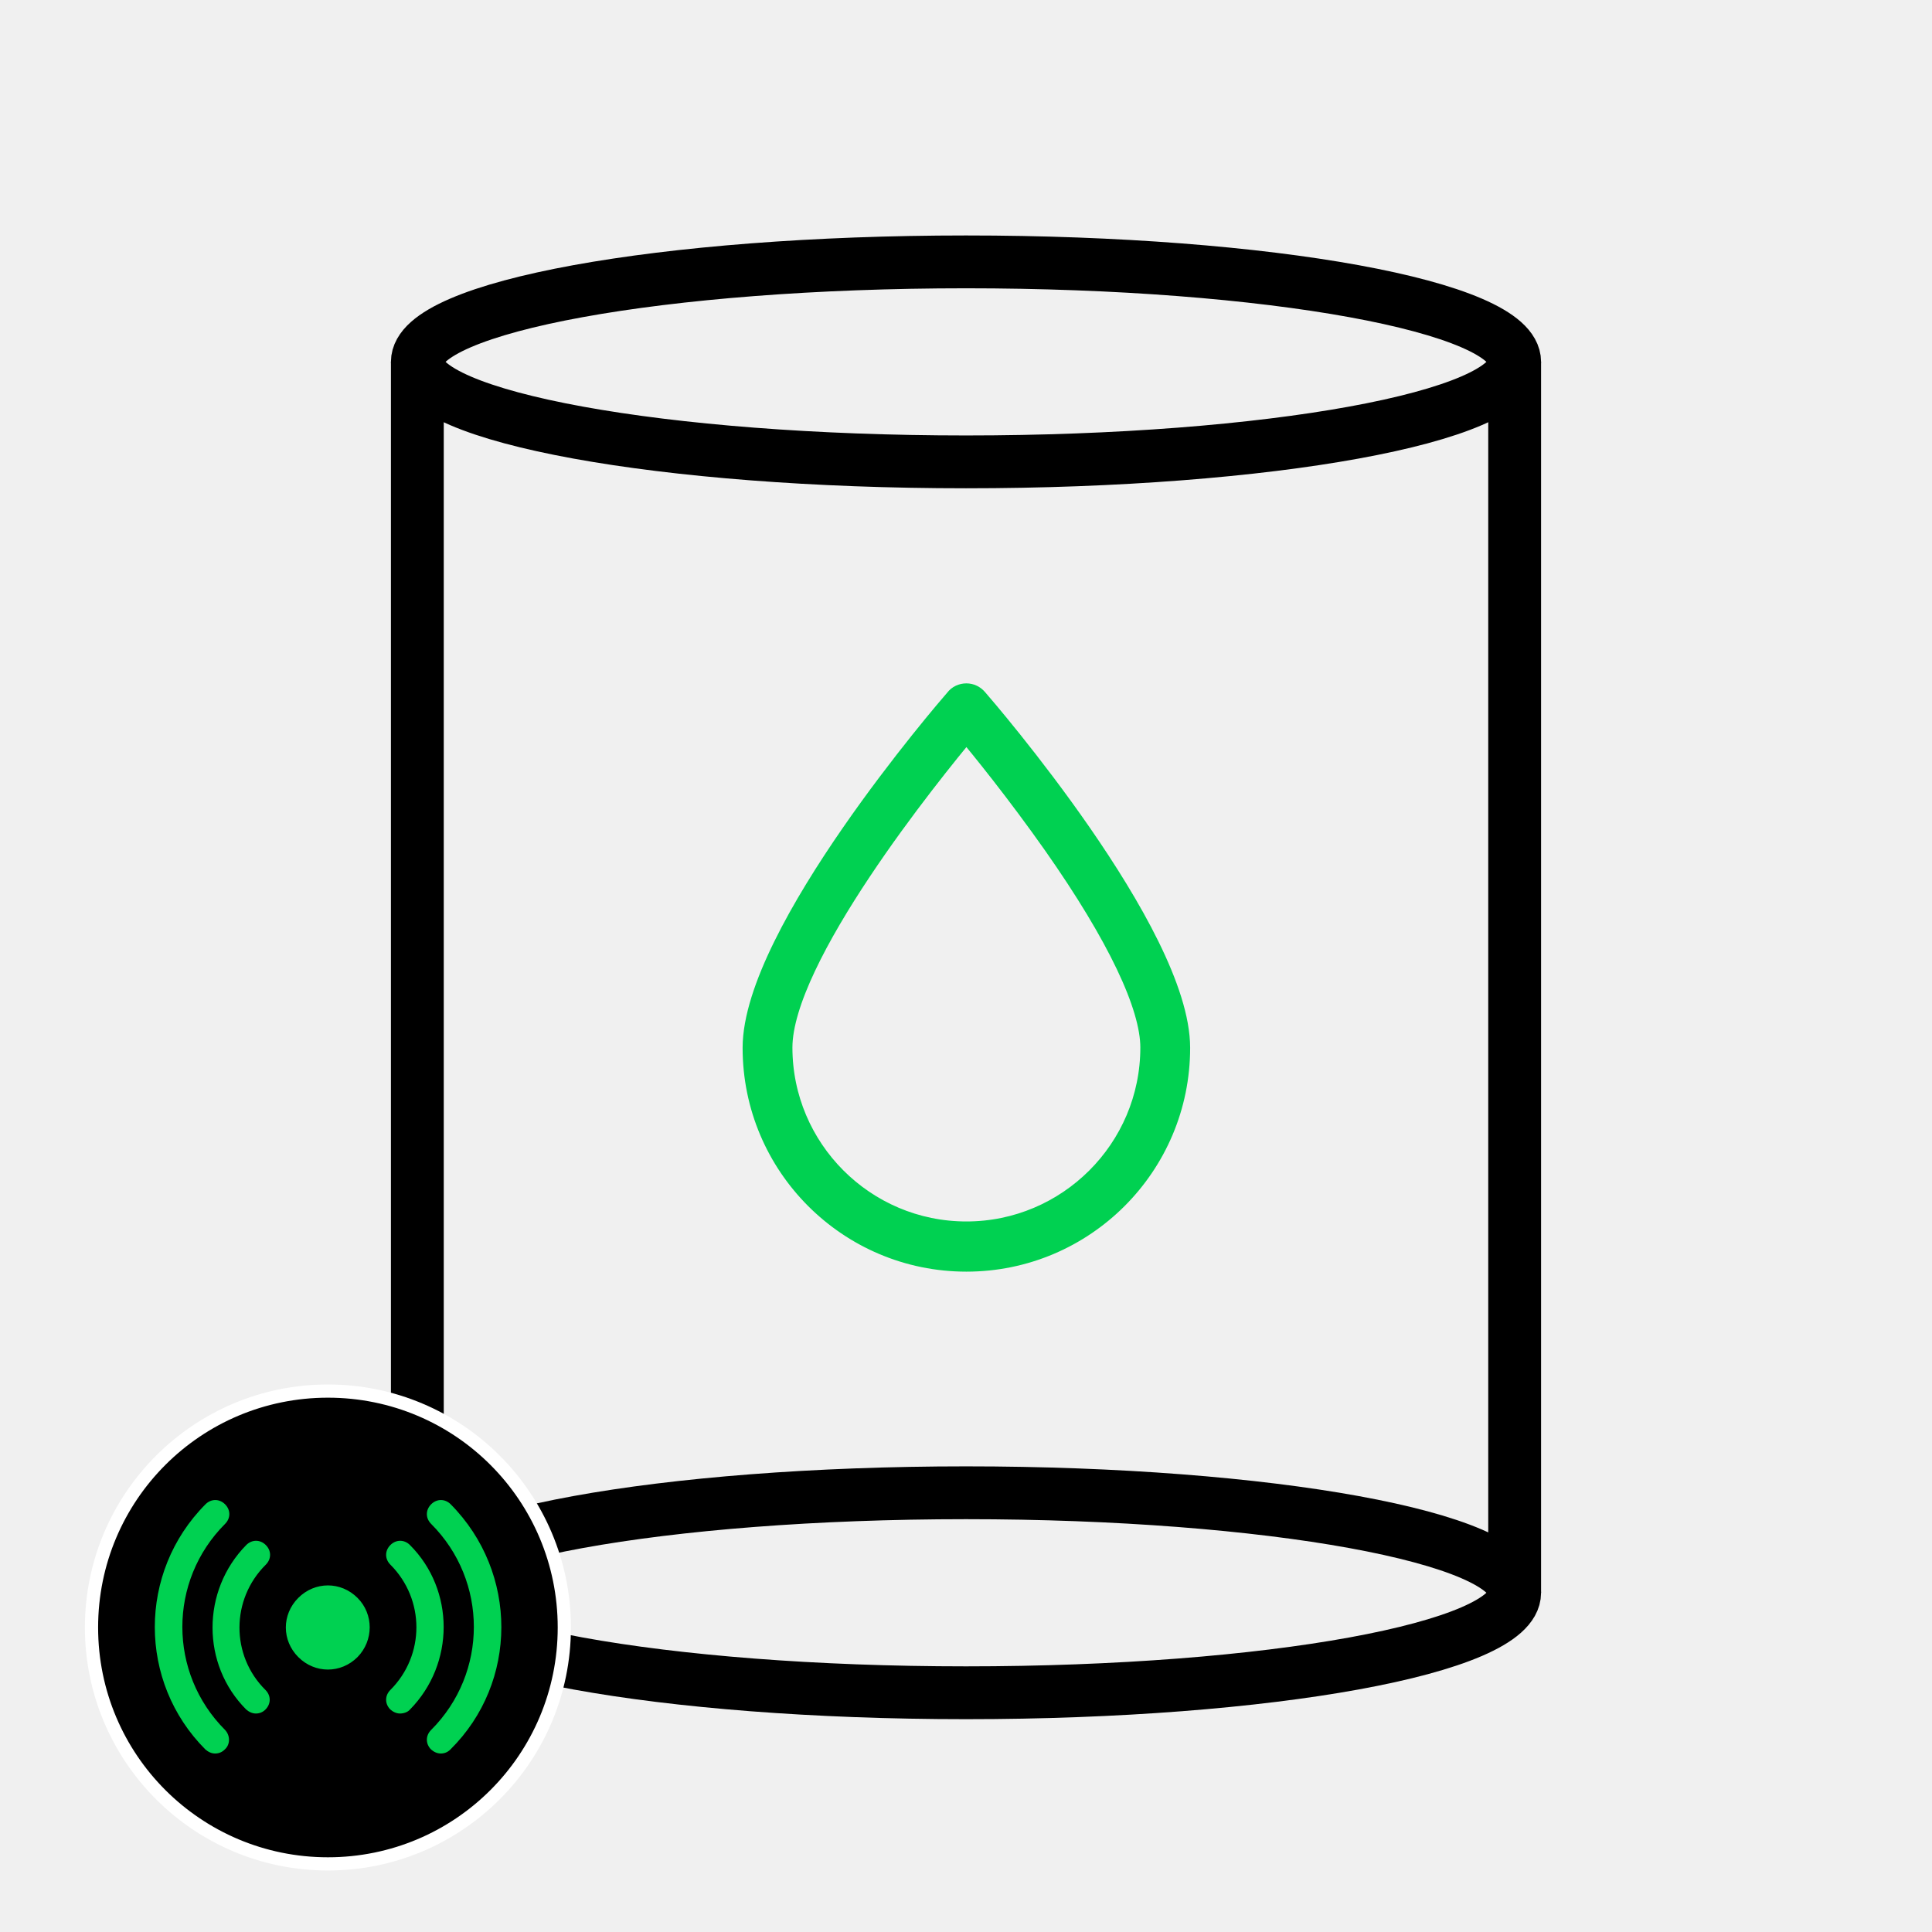
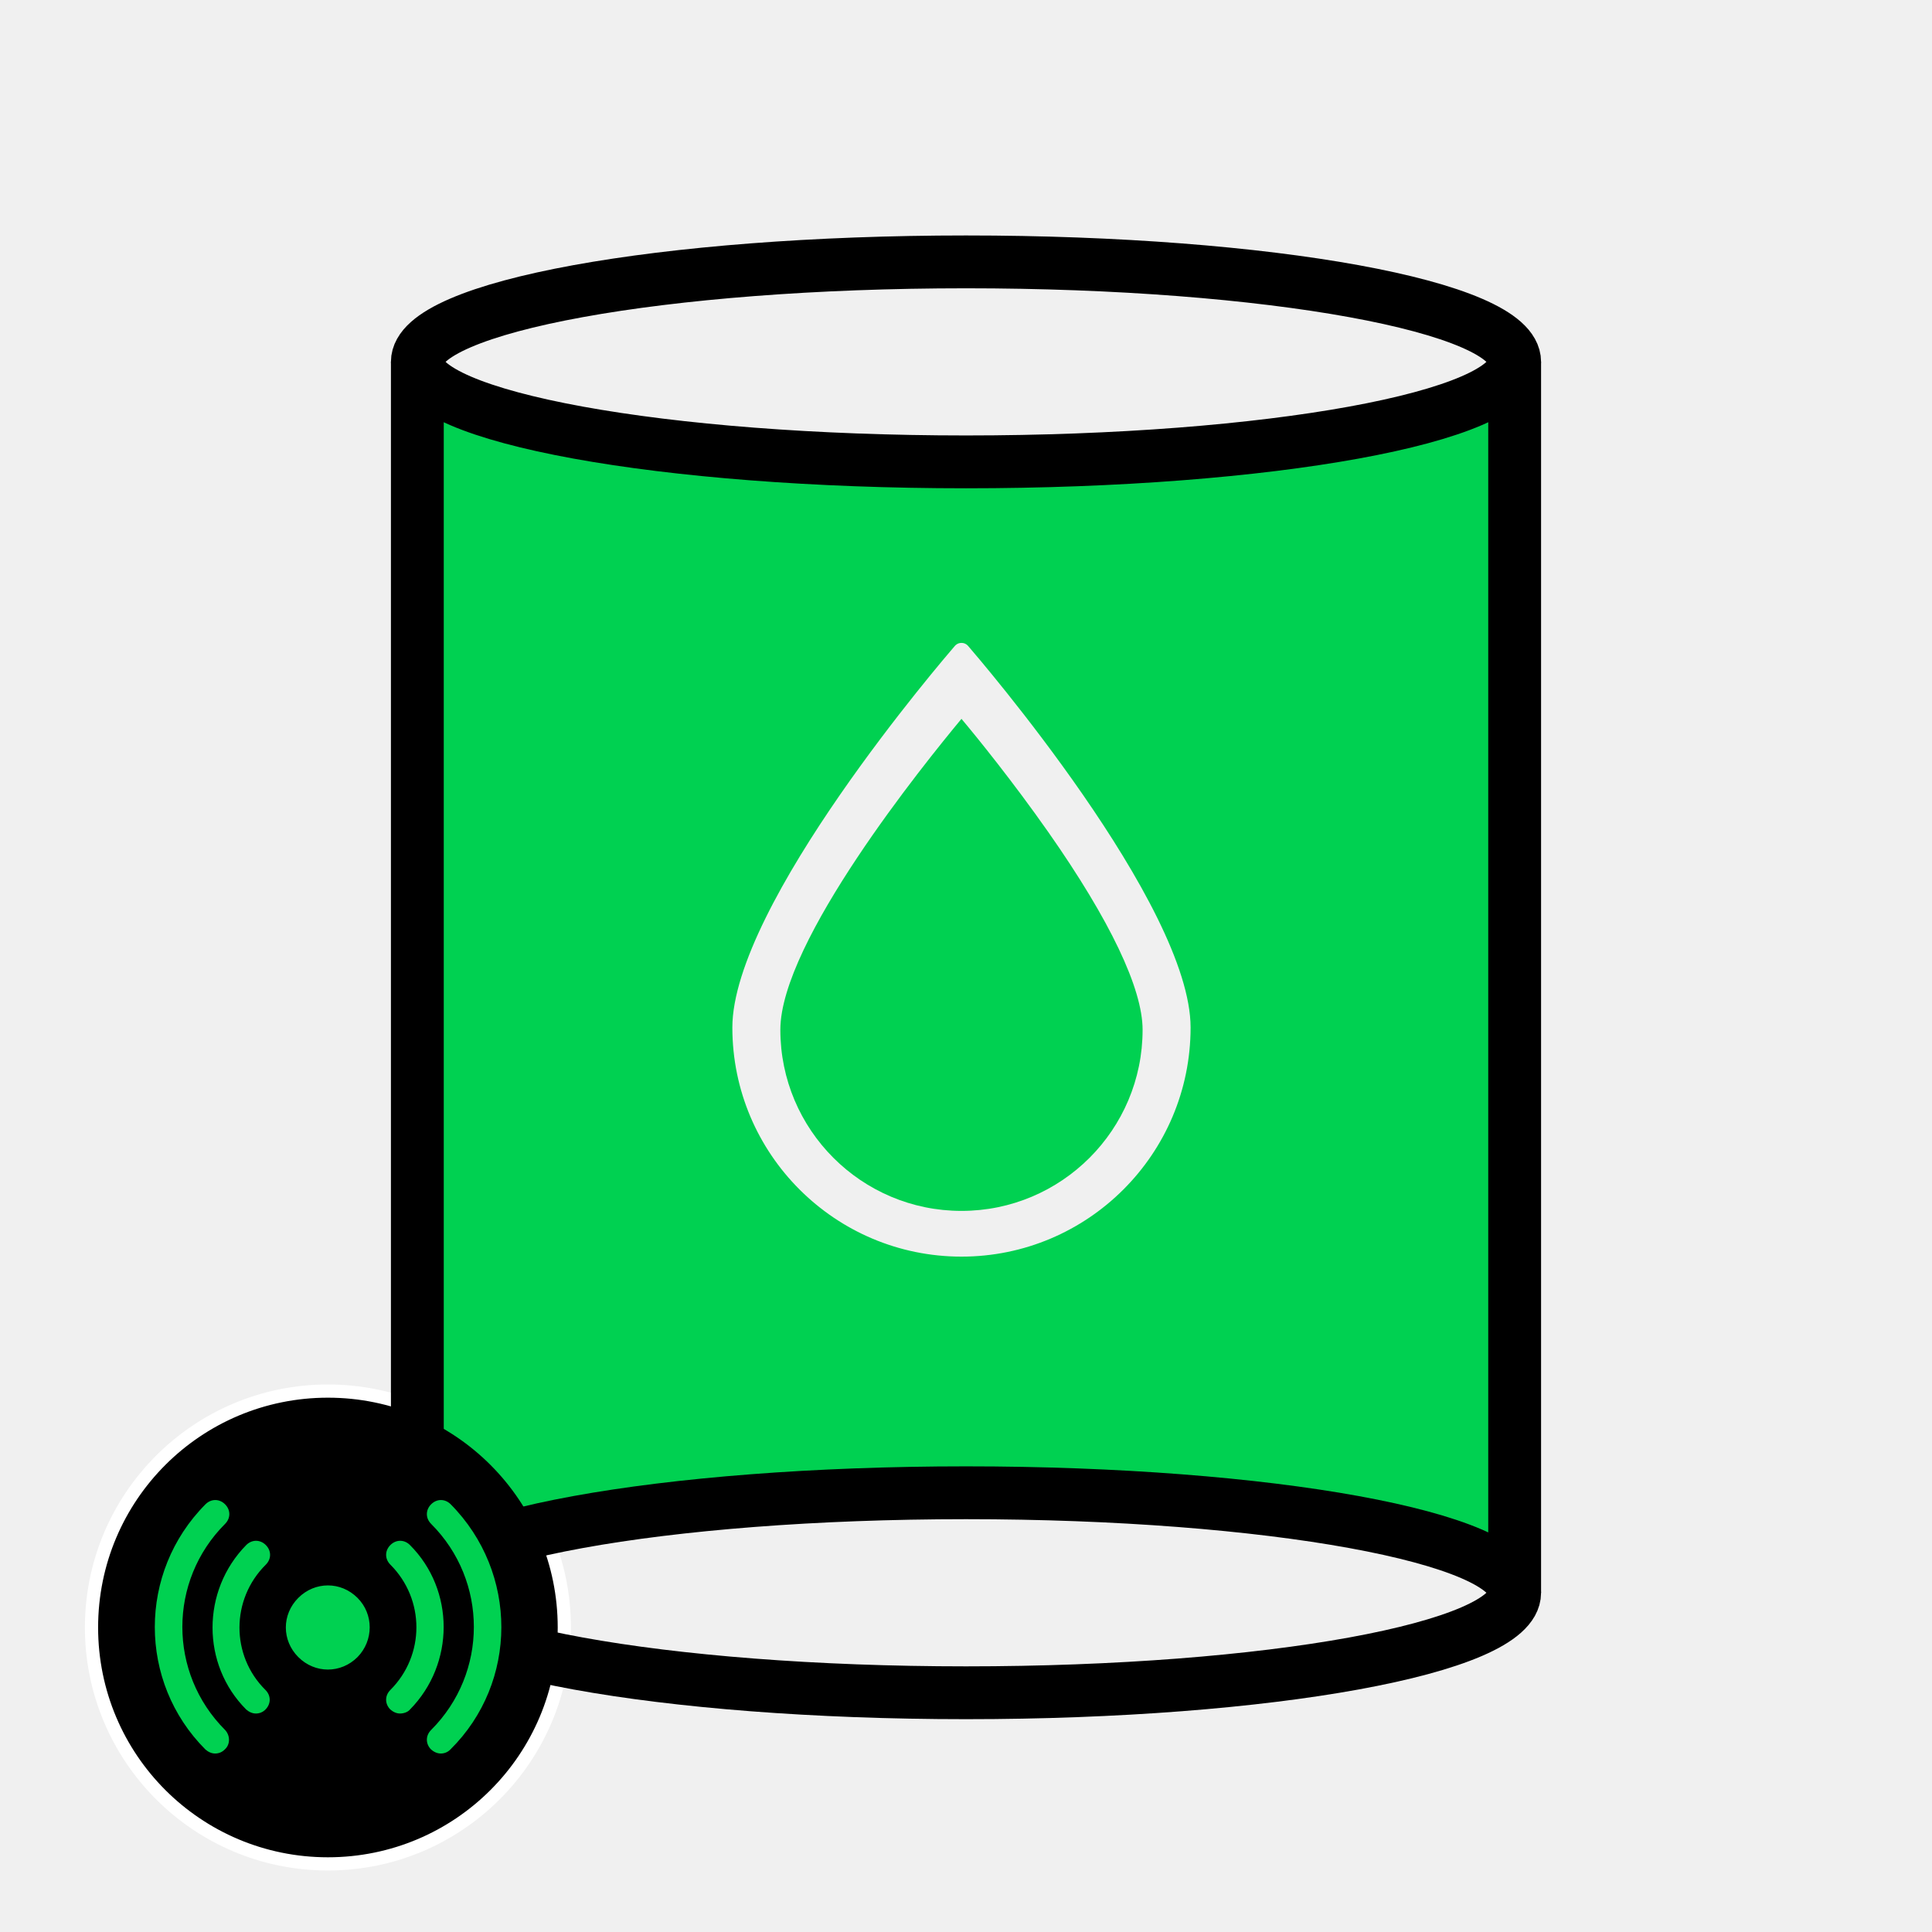
<svg xmlns="http://www.w3.org/2000/svg" version="1.1" id="Layer_1" x="0px" y="0px" viewBox="0 0 512 512" style="enable-background:new 0 0 512 512;" xml:space="preserve">
  <style type="text/css">
- 	.st0{fill:none;stroke:#000000;stroke-width:14;stroke-miterlimit:10;}
- 	.st1{fill:#00D151;stroke:#00D151;stroke-width:7;stroke-miterlimit:10;}
- 	.st2{fill:none;stroke:#FFFFFF;stroke-width:8;stroke-miterlimit:10;}
- 	.st3{fill:#00D151;}
+ 	.st0{fill:none;stroke:#FFFFFF;stroke-width:8;stroke-miterlimit:10;}
+ 	.st1{fill:#00D151;stroke:#00D151;stroke-width:2.163;stroke-miterlimit:10;}
+ 	.st2{fill:#00D151;}
+ 	.st3{fill:none;stroke:#000000;stroke-width:14;stroke-miterlimit:10;}
	.st4{stroke:#000000;stroke-miterlimit:10;}
</style>
-   <ellipse id="XMLID_1_" class="st0" cx="256" cy="422.1" rx="145.4" ry="26.5" />
-   <ellipse id="XMLID_2_" class="st0" cx="256" cy="95.9" rx="145.4" ry="26.5" />
-   <line id="XMLID_3_" class="st0" x1="110.6" y1="95.9" x2="110.6" y2="422.1" />
-   <line id="XMLID_4_" class="st0" x1="401.4" y1="95.9" x2="401.4" y2="422.1" />
-   <g id="XMLID_8_">
-     <g id="XMLID_9_">
-       <path id="XMLID_10_" class="st1" d="M258.4,185.7c-0.6-0.7-1.4-1.1-2.3-1.1c-0.9,0-1.8,0.4-2.3,1.1c-2.2,2.5-53.5,62-53.5,92    c0,30.8,25,55.8,55.8,55.8s55.8-25,55.8-55.8C311.9,247.7,260.6,188.2,258.4,185.7z M256.1,327.2c-27.4,0-49.6-22.3-49.6-49.6    c0-24.2,39.5-73,49.6-85.1c4.4,5.2,14.1,17.2,23.8,31c16.9,24.1,25.8,42.8,25.8,54.1C305.7,305,283.4,327.2,256.1,327.2z" />
-     </g>
-   </g>
-   <circle id="XMLID_24_" class="st2" cx="86.9" cy="431.3" r="60.4" />
+   <circle id="XMLID_24_" class="st0" cx="86.9" cy="431.3" r="60.4" />
+   <path id="XMLID_26_" class="st1" d="M256,122.5c-80.3,0-145.4-11.9-145.4-26.5v326.2c0-14.7,65.1-26.5,145.4-26.5  s145.4,11.9,145.4,26.5V95.9C401.4,110.6,336.3,122.5,256,122.5z M254.8,334.1c-34.1,0-61.8-27.7-61.8-61.8  c0-33.1,56.8-99,59.2-101.8c0.7-0.8,1.6-1.2,2.6-1.2s1.9,0.4,2.6,1.2c2.4,2.8,59.2,68.7,59.2,101.8  C316.6,306.4,288.9,334.1,254.8,334.1z" />
+   <path id="XMLID_31_" class="st2" d="M206.8,272.9c0,26.5,21.5,48,48,48c26.5,0,48-21.5,48-48c0-10.9-8.6-29-25-52.4  c-9.4-13.4-18.8-25-23-30C245,202.3,206.8,249.5,206.8,272.9z" />
+   <ellipse id="XMLID_2_" class="st3" cx="256" cy="95.9" rx="145.4" ry="26.5" />
+   <ellipse id="XMLID_1_" class="st3" cx="256" cy="422.1" rx="145.4" ry="26.5" />
+   <line id="XMLID_4_" class="st3" x1="401.4" y1="95.9" x2="401.4" y2="422.1" />
+   <line id="XMLID_3_" class="st3" x1="110.6" y1="95.9" x2="110.6" y2="422.1" />
  <g id="XMLID_28_">
-     <circle id="XMLID_21_" class="st3" cx="86.9" cy="431.2" r="48.5" />
+     <circle id="XMLID_21_" class="st2" cx="86.9" cy="431.2" r="48.5" />
    <g id="XMLID_18_">
      <path id="XMLID_20_" class="st4" d="M86.9,370.9c-33.4,0-60.4,27-60.4,60.4s27,60.4,60.4,60.4s60.4-27,60.4-60.4    S120.3,370.9,86.9,370.9z M59.9,464c-0.8,0.8-1.8,1.2-2.9,1.2s-2.1-0.5-2.9-1.2c-18.1-18.1-18.1-47.5,0-65.7    c1.7-1.7,4.2-1.7,5.9,0s1.7,4.2,0,5.9c-14.9,14.9-14.9,39,0,53.9C61.6,459.8,61.6,462.5,59.9,464z M70.7,447.5    c1.7,1.7,1.7,4.2,0,5.9c-0.8,0.8-1.8,1.2-2.9,1.2c-1.1,0-2.1-0.5-2.9-1.2c-12.1-12.1-12.1-32,0-44.3c1.7-1.7,4.2-1.7,5.9,0    c1.7,1.7,1.7,4.2,0,5.9C61.7,424,61.7,438.6,70.7,447.5z M95.1,439.5c-4.6,4.6-11.8,4.6-16.4,0s-4.6-11.8,0-16.4s11.8-4.6,16.4,0    C99.6,427.6,99.6,434.9,95.1,439.5z M106,454.6c-1.1,0-2.1-0.5-2.9-1.2c-1.7-1.7-1.7-4.2,0-5.9c9-9,9-23.5,0-32.5    c-1.7-1.7-1.7-4.2,0-5.9c1.7-1.7,4.2-1.7,5.9,0c12.1,12.1,12.1,32,0,44.3C108.3,454.2,107.1,454.6,106,454.6z M119.7,464    c-0.8,0.8-1.8,1.2-2.9,1.2s-2.1-0.5-2.9-1.2c-1.7-1.7-1.7-4.2,0-5.9c14.9-14.9,14.9-39,0-53.9c-1.7-1.7-1.7-4.2,0-5.9    c1.7-1.7,4.2-1.7,5.9,0C137.9,416.6,137.9,446,119.7,464z" />
    </g>
  </g>
</svg>
